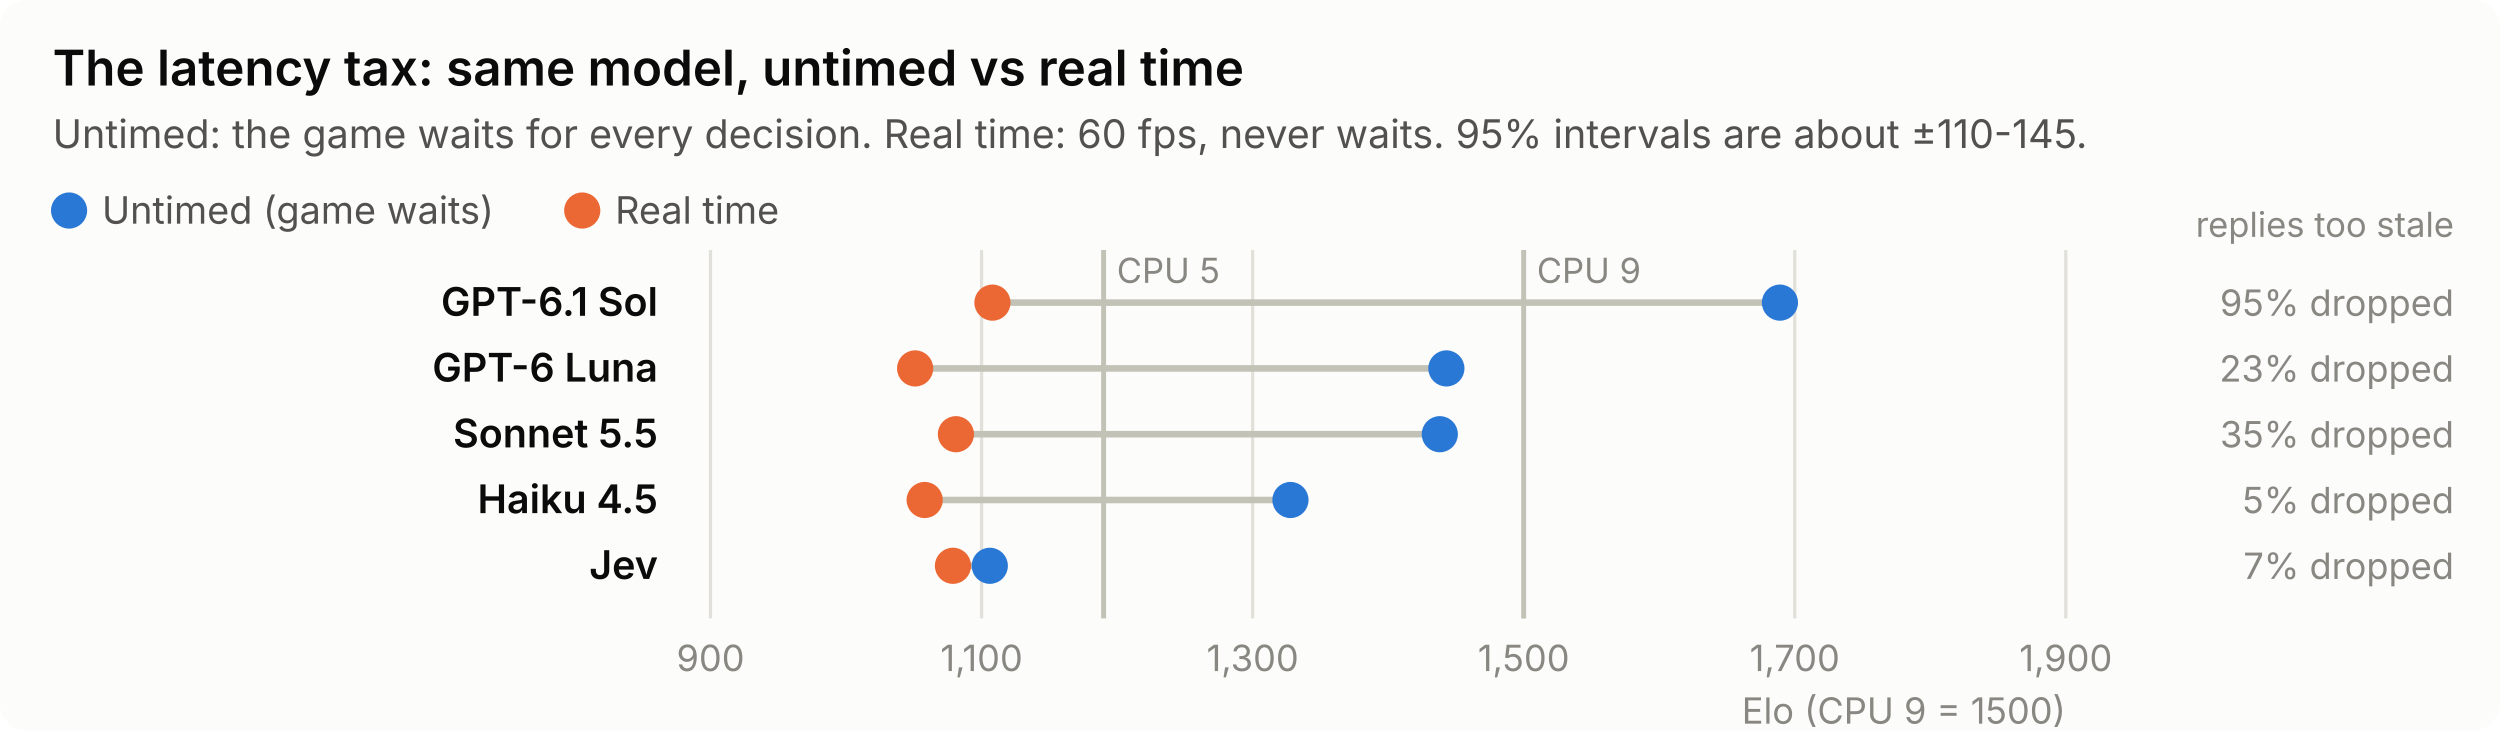
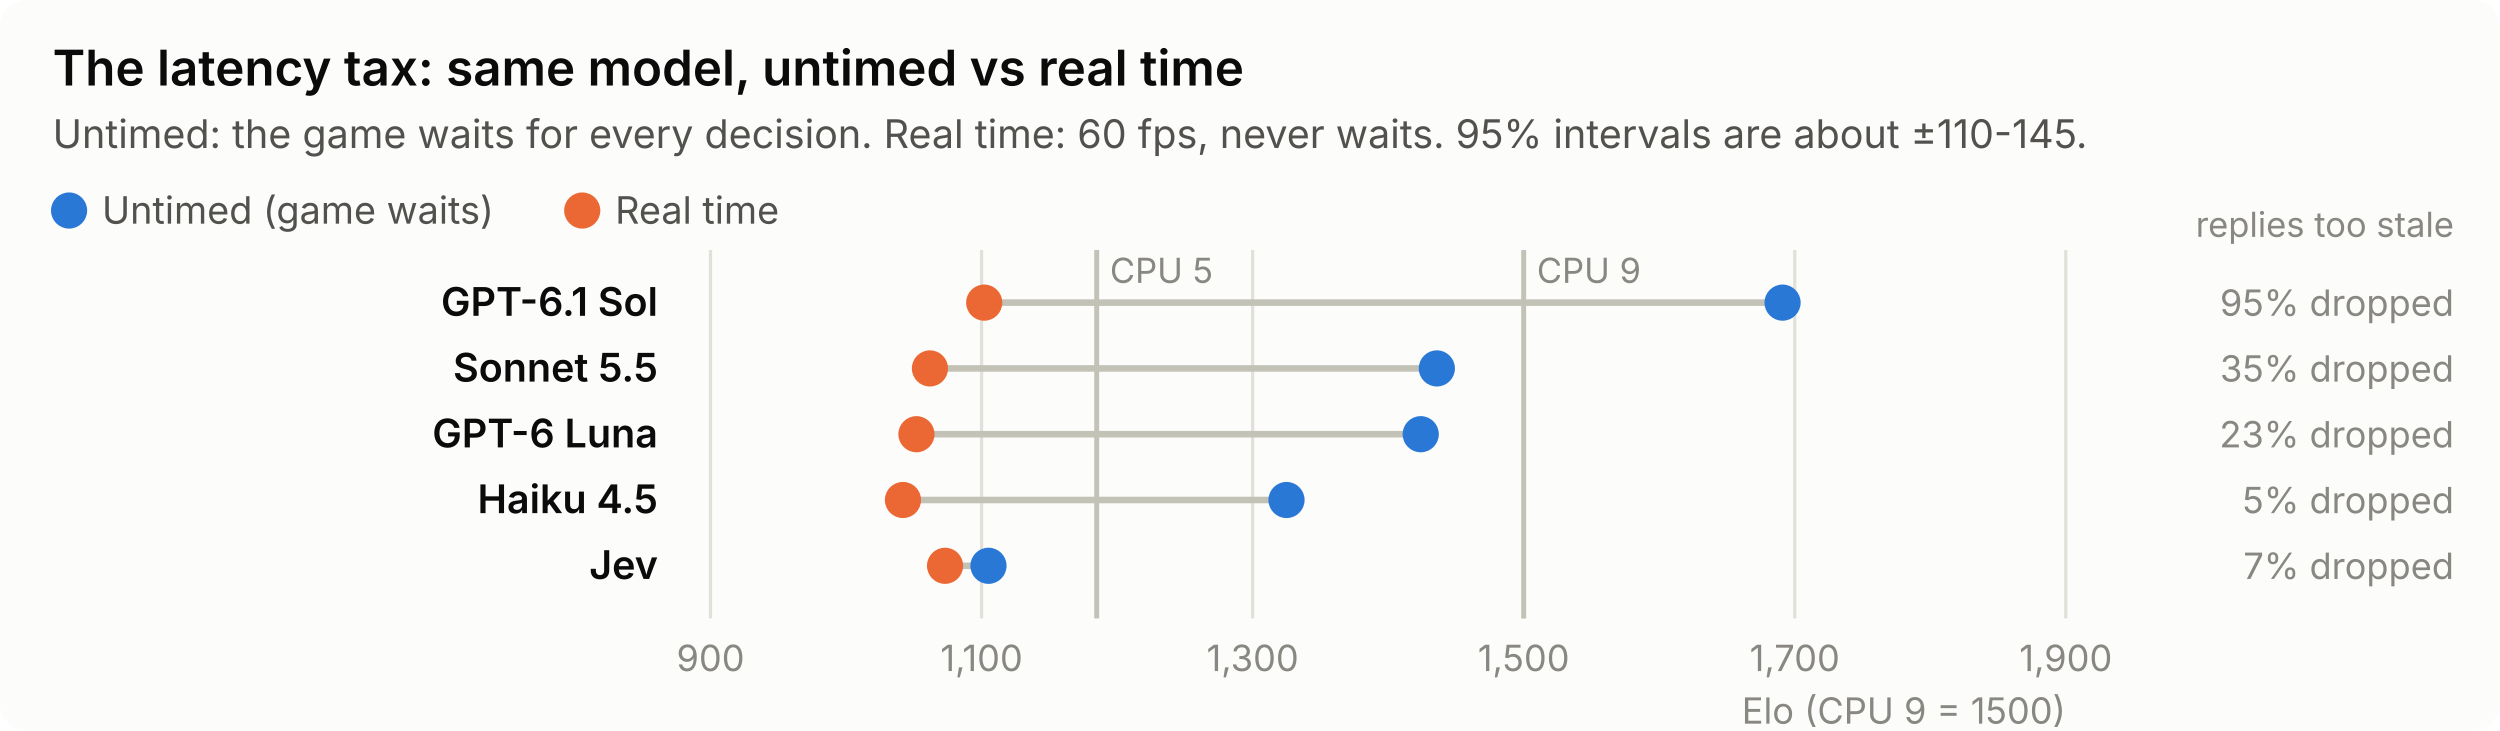
<svg xmlns="http://www.w3.org/2000/svg" viewBox="0 0 760 222" width="760" height="222" role="img" aria-label="The latency tax: same model, untimed vs real time">
  <style>text{font-family:system-ui, -apple-system, "Segoe UI", sans-serif;font-variant-numeric:tabular-nums}.bg{fill:#fcfcfb}.ring{stroke:#fcfcfb}.t1{fill:#0b0b0b}.t2{fill:#52514e}.tm{fill:#898781}.grid{stroke:#e1e0d9}.axis{stroke:#c3c2b7}.band{fill:#52514e;fill-opacity:.09}.conn{stroke:#c3c2b7}.c-learned{fill:#2a78d6;stroke:#2a78d6}.c-coach{fill:#eb6834;stroke:#eb6834}.c-written{fill:#1baf7a;stroke:#1baf7a}.c-llm{fill:#eda100;stroke:#eda100}.c-jev{fill:#e87ba4;stroke:#e87ba4}.c-ref{fill:#898781;stroke:#898781}.ci{fill:none;stroke-width:2;stroke-linecap:round}.hollow{fill-opacity:0}@media (prefers-color-scheme: dark){.bg{fill:#1a1a19}.ring{stroke:#1a1a19}.t1{fill:#f0efec}.t2{fill:#c3c2b7}.tm{fill:#898781}.grid{stroke:#2c2c2a}.axis{stroke:#383835}.band{fill:#c3c2b7;fill-opacity:.10}.conn{stroke:#4a4a46}.c-learned{fill:#3987e5;stroke:#3987e5}.c-coach{fill:#d95926;stroke:#d95926}.c-written{fill:#199e70;stroke:#199e70}.c-llm{fill:#c98500;stroke:#c98500}.c-jev{fill:#d55181;stroke:#d55181}.c-ref{fill:#898781;stroke:#898781}}</style>
  <rect class="bg" x="0" y="0" width="760" height="222" rx="8" />
  <text x="16.0" y="26.0" class="t1" font-size="15" text-anchor="start" font-weight="600">The latency tax: same model, untimed vs real time</text>
  <text x="16.0" y="45.0" class="t2" font-size="12" text-anchor="start">Untimed: the game waits for every decision. Real time: 60 fps, never waits. 95% intervals are about ±110-145.</text>
  <circle cx="21.0" cy="64.0" r="4.5" class="c-learned ring" stroke-width="2" />
  <text x="31.0" y="68.0" class="t2" font-size="11.5" text-anchor="start">Untimed (game waits)</text>
  <circle cx="177.0" cy="64.0" r="4.5" class="c-coach ring" stroke-width="2" />
  <text x="187.0" y="68.0" class="t2" font-size="11.5" text-anchor="start">Real time</text>
  <line x1="216.0" x2="216.0" y1="76" y2="188" class="grid" stroke-width="1" />
  <text x="216.0" y="204.0" class="tm" font-size="11" text-anchor="middle">900</text>
  <line x1="298.4" x2="298.4" y1="76" y2="188" class="grid" stroke-width="1" />
  <text x="298.4" y="204.0" class="tm" font-size="11" text-anchor="middle">1,100</text>
  <line x1="380.8" x2="380.8" y1="76" y2="188" class="grid" stroke-width="1" />
  <text x="380.8" y="204.0" class="tm" font-size="11" text-anchor="middle">1,300</text>
  <line x1="463.2" x2="463.2" y1="76" y2="188" class="grid" stroke-width="1" />
  <text x="463.2" y="204.0" class="tm" font-size="11" text-anchor="middle">1,500</text>
  <line x1="545.6" x2="545.6" y1="76" y2="188" class="grid" stroke-width="1" />
  <text x="545.6" y="204.0" class="tm" font-size="11" text-anchor="middle">1,700</text>
  <line x1="628.0" x2="628.0" y1="76" y2="188" class="grid" stroke-width="1" />
  <text x="628.0" y="204.0" class="tm" font-size="11" text-anchor="middle">1,900</text>
  <text x="628.0" y="220.0" class="tm" font-size="11" text-anchor="end">Elo (CPU 9 = 1500)</text>
  <line x1="463.2" x2="463.2" y1="76" y2="188" class="axis" stroke-width="1.5" />
  <text x="467.2" y="86.0" class="tm" font-size="10.5" text-anchor="start">CPU 9</text>
-   <line x1="335.5" x2="335.5" y1="76" y2="188" class="axis" stroke-width="1.5" />
-   <text x="339.5" y="86.0" class="tm" font-size="10.5" text-anchor="start">CPU 5</text>
+   <line x1="333.4" x2="333.4" y1="76" y2="188" class="axis" stroke-width="1.5" />
+   <text x="337.4" y="86.0" class="tm" font-size="10.5" text-anchor="start">CPU 5</text>
  <text x="746.0" y="72.0" class="tm" font-size="10.5" text-anchor="end">replies too stale</text>
-   <line x1="301.7" x2="541.1" y1="92.0" y2="92.0" class="conn" stroke-width="2" />
+   <line x1="299.2" x2="541.9" y1="92.0" y2="92.0" class="conn" stroke-width="2" />
  <text x="200.0" y="96.0" class="t1" font-size="12" text-anchor="end" font-weight="600">GPT-6.1 Sol</text>
-   <circle cx="541.1" cy="92.0" r="4.5" class="c-learned ring" stroke-width="2" />
+   <circle cx="541.9" cy="92.0" r="4.5" class="c-learned ring" stroke-width="2" />
  <text x="746.0" y="96.0" class="tm" font-size="11" text-anchor="end">95% dropped</text>
-   <circle cx="301.7" cy="92.0" r="4.5" class="c-coach ring" stroke-width="2" />
-   <line x1="278.2" x2="439.7" y1="112.0" y2="112.0" class="conn" stroke-width="2" />
-   <text x="200.0" y="116.0" class="t1" font-size="12" text-anchor="end" font-weight="600">GPT-6 Luna</text>
-   <circle cx="439.7" cy="112.0" r="4.5" class="c-learned ring" stroke-width="2" />
-   <text x="746.0" y="116.0" class="tm" font-size="11" text-anchor="end">23% dropped</text>
-   <circle cx="278.2" cy="112.0" r="4.5" class="c-coach ring" stroke-width="2" />
-   <line x1="290.6" x2="437.7" y1="132.0" y2="132.0" class="conn" stroke-width="2" />
-   <text x="200.0" y="136.0" class="t1" font-size="12" text-anchor="end" font-weight="600">Sonnet 5.5</text>
-   <circle cx="437.7" cy="132.0" r="4.5" class="c-learned ring" stroke-width="2" />
-   <text x="746.0" y="136.0" class="tm" font-size="11" text-anchor="end">35% dropped</text>
-   <circle cx="290.6" cy="132.0" r="4.5" class="c-coach ring" stroke-width="2" />
-   <line x1="281.1" x2="392.3" y1="152.0" y2="152.0" class="conn" stroke-width="2" />
+   <circle cx="299.2" cy="92.0" r="4.5" class="c-coach ring" stroke-width="2" />
+   <line x1="282.7" x2="436.8" y1="112.0" y2="112.0" class="conn" stroke-width="2" />
+   <text x="200.0" y="116.0" class="t1" font-size="12" text-anchor="end" font-weight="600">Sonnet 5.5</text>
+   <circle cx="436.8" cy="112.0" r="4.5" class="c-learned ring" stroke-width="2" />
+   <text x="746.0" y="116.0" class="tm" font-size="11" text-anchor="end">35% dropped</text>
+   <circle cx="282.7" cy="112.0" r="4.5" class="c-coach ring" stroke-width="2" />
+   <line x1="278.6" x2="431.9" y1="132.0" y2="132.0" class="conn" stroke-width="2" />
+   <text x="200.0" y="136.0" class="t1" font-size="12" text-anchor="end" font-weight="600">GPT-6 Luna</text>
+   <circle cx="431.9" cy="132.0" r="4.5" class="c-learned ring" stroke-width="2" />
+   <text x="746.0" y="136.0" class="tm" font-size="11" text-anchor="end">23% dropped</text>
+   <circle cx="278.6" cy="132.0" r="4.5" class="c-coach ring" stroke-width="2" />
+   <line x1="274.5" x2="391.1" y1="152.0" y2="152.0" class="conn" stroke-width="2" />
  <text x="200.0" y="156.0" class="t1" font-size="12" text-anchor="end" font-weight="600">Haiku 4.5</text>
-   <circle cx="392.3" cy="152.0" r="4.5" class="c-learned ring" stroke-width="2" />
+   <circle cx="391.1" cy="152.0" r="4.5" class="c-learned ring" stroke-width="2" />
  <text x="746.0" y="156.0" class="tm" font-size="11" text-anchor="end">5% dropped</text>
-   <circle cx="281.1" cy="152.0" r="4.5" class="c-coach ring" stroke-width="2" />
-   <line x1="289.7" x2="300.9" y1="172.0" y2="172.0" class="conn" stroke-width="2" />
+   <circle cx="274.5" cy="152.0" r="4.5" class="c-coach ring" stroke-width="2" />
+   <line x1="287.3" x2="300.5" y1="172.0" y2="172.0" class="conn" stroke-width="2" />
  <text x="200.0" y="176.0" class="t1" font-size="12" text-anchor="end" font-weight="600">Jev</text>
-   <circle cx="300.9" cy="172.0" r="4.5" class="c-learned ring" stroke-width="2" />
+   <circle cx="300.5" cy="172.0" r="4.5" class="c-learned ring" stroke-width="2" />
  <text x="746.0" y="176.0" class="tm" font-size="11" text-anchor="end">7% dropped</text>
-   <circle cx="289.7" cy="172.0" r="4.5" class="c-coach ring" stroke-width="2" />
+   <circle cx="287.3" cy="172.0" r="4.5" class="c-coach ring" stroke-width="2" />
</svg>
